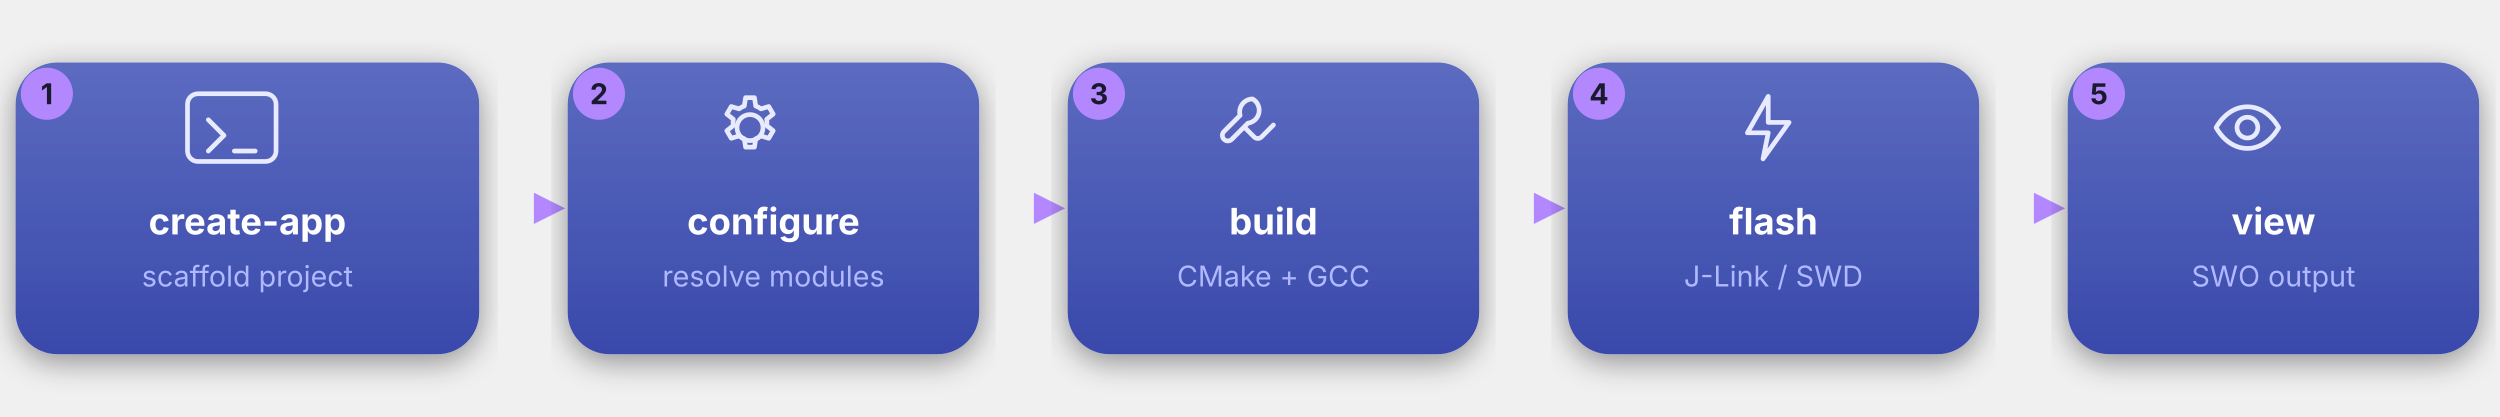
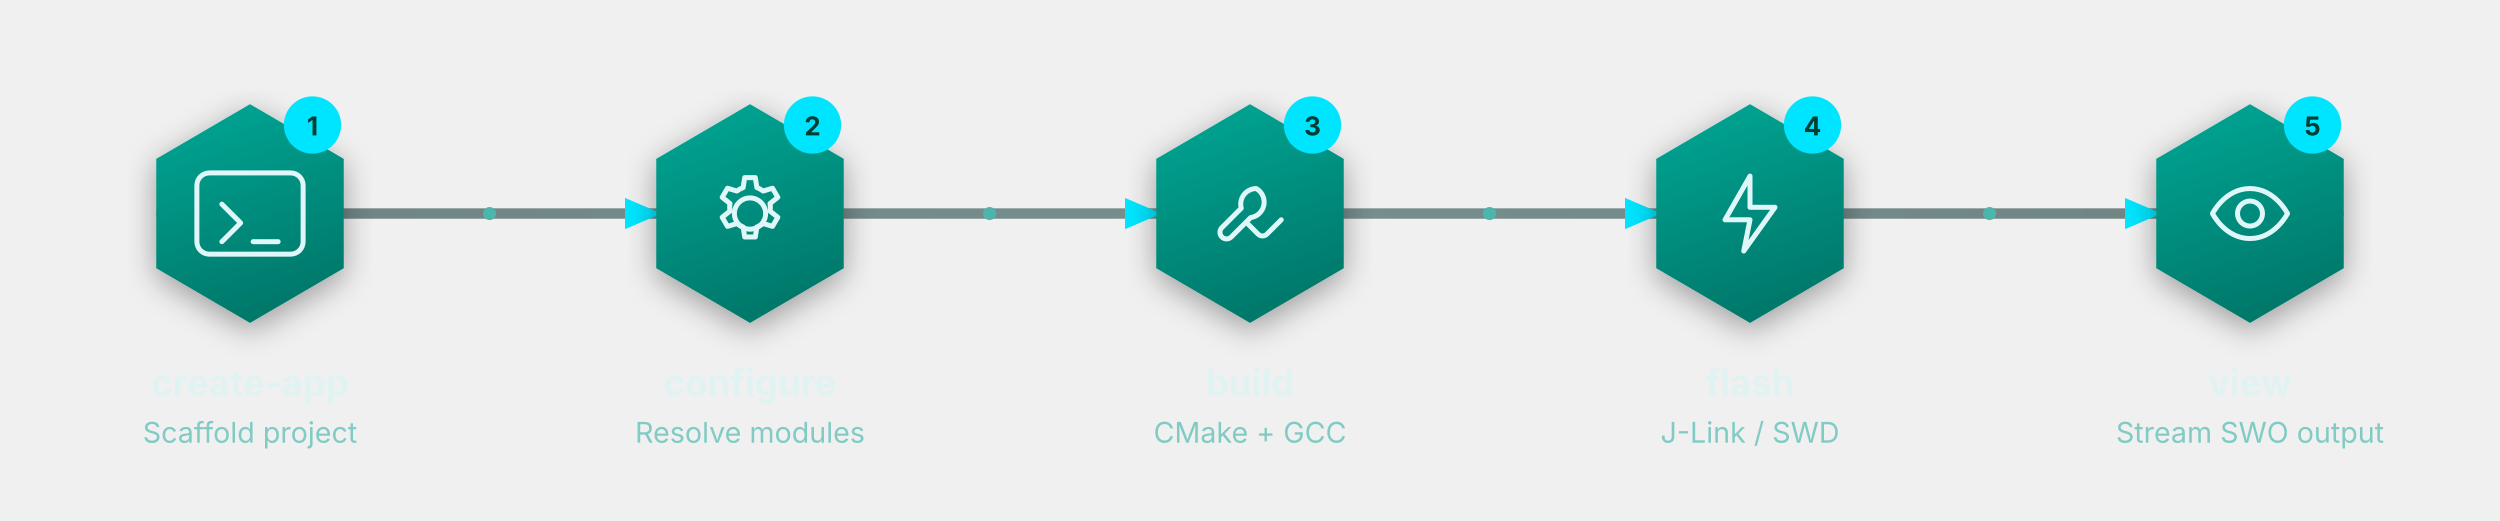
- <svg xmlns="http://www.w3.org/2000/svg" viewBox="0 0 960 160" fill="none">
+ <svg xmlns="http://www.w3.org/2000/svg" viewBox="0 0 960 200" fill="none">
  <defs>
-     <linearGradient id="arrow-grad-d" x1="0" y1="0" x2="1" y2="0">
-       <stop offset="0%" stop-color="#7c8aff" />
-       <stop offset="100%" stop-color="#b388ff" />
+     <linearGradient id="hex-d" x1="0" y1="0" x2="0.3" y2="1">
+       <stop offset="0%" stop-color="#00a896" />
+       <stop offset="100%" stop-color="#00796b" />
    </linearGradient>
-     <filter id="shadow-d" x="-4%" y="-10%" width="108%" height="130%">
-       <feDropShadow dx="0" dy="3" stdDeviation="6" flood-color="#000" flood-opacity="0.4" />
+     <linearGradient id="conn-d" x1="0" y1="0" x2="1" y2="0">
+       <stop offset="0%" stop-color="#4db6ac" />
+       <stop offset="100%" stop-color="#00e5ff" />
+     </linearGradient>
+     <linearGradient id="ribbon-d" x1="0" y1="0" x2="1" y2="0">
+       <stop offset="0%" stop-color="#1a3a3a" />
+       <stop offset="50%" stop-color="#264d4d" />
+       <stop offset="100%" stop-color="#1a3a3a" />
+     </linearGradient>
+     <filter id="sh-d" x="-15%" y="-10%" width="130%" height="130%">
+       <feDropShadow dx="0" dy="3" stdDeviation="6" flood-color="#000" flood-opacity="0.35" />
    </filter>
-     <linearGradient id="pill-d" x1="0" y1="0" x2="0" y2="1">
-       <stop offset="0%" stop-color="#5c6bc0" />
-       <stop offset="100%" stop-color="#3949ab" />
-     </linearGradient>
  </defs>
-   <line x1="186" y1="80" x2="205" y2="80" stroke="url(#arrow-grad-d)" stroke-width="2.5" stroke-linecap="round" />
-   <polygon points="205,74 217,80 205,86" fill="#b388ff" />
-   <line x1="378" y1="80" x2="397" y2="80" stroke="url(#arrow-grad-d)" stroke-width="2.5" stroke-linecap="round" />
-   <polygon points="397,74 409,80 397,86" fill="#b388ff" />
-   <line x1="570" y1="80" x2="589" y2="80" stroke="url(#arrow-grad-d)" stroke-width="2.5" stroke-linecap="round" />
-   <polygon points="589,74 601,80 589,86" fill="#b388ff" />
-   <line x1="762" y1="80" x2="781" y2="80" stroke="url(#arrow-grad-d)" stroke-width="2.5" stroke-linecap="round" />
-   <polygon points="781,74 793,80 781,86" fill="#b388ff" />
-   <g filter="url(#shadow-d)">
-     <rect x="6" y="24" width="178" height="112" rx="16" fill="url(#pill-d)" />
-     <g transform="translate(72,36)" fill="none" stroke="#e8eaff" stroke-width="1.8" stroke-linecap="round" stroke-linejoin="round">
-       <rect x="0" y="0" width="34" height="26" rx="4" />
-       <polyline points="8,10 14,16 8,22" />
-       <line x1="18" y1="22" x2="26" y2="22" />
-     </g>
-     <text x="95" y="90" text-anchor="middle" font-family="Inter,system-ui,sans-serif" font-weight="700" font-size="14" fill="#fff">create-app</text>
-     <text x="95" y="110" text-anchor="middle" font-family="Inter,system-ui,sans-serif" font-weight="400" font-size="11" fill="#b0b8ff">scaffold project</text>
+   <rect x="60" y="80" width="840" height="4" rx="2" fill="url(#ribbon-d)" opacity="0.6" />
+   <line x1="136" y1="82" x2="240" y2="82" stroke="url(#conn-d)" stroke-width="3" stroke-linecap="round" />
+   <polygon points="240,76 254,82 240,88" fill="#00e5ff" />
+   <circle cx="188" cy="82" r="2.5" fill="#4db6ac" />
+   <line x1="328" y1="82" x2="432" y2="82" stroke="url(#conn-d)" stroke-width="3" stroke-linecap="round" />
+   <polygon points="432,76 446,82 432,88" fill="#00e5ff" />
+   <circle cx="380" cy="82" r="2.5" fill="#4db6ac" />
+   <line x1="520" y1="82" x2="624" y2="82" stroke="url(#conn-d)" stroke-width="3" stroke-linecap="round" />
+   <polygon points="624,76 638,82 624,88" fill="#00e5ff" />
+   <circle cx="572" cy="82" r="2.5" fill="#4db6ac" />
+   <line x1="712" y1="82" x2="816" y2="82" stroke="url(#conn-d)" stroke-width="3" stroke-linecap="round" />
+   <polygon points="816,76 830,82 816,88" fill="#00e5ff" />
+   <circle cx="764" cy="82" r="2.5" fill="#4db6ac" />
+   <g filter="url(#sh-d)">
+     <path d="M96,40 L132,61 L132,103 L96,124 L60,103 L60,61Z" fill="url(#hex-d)" />
  </g>
-   <g filter="url(#shadow-d)">
-     <rect x="218" y="24" width="158" height="112" rx="16" fill="url(#pill-d)" />
-     <g transform="translate(275,36)" fill="none" stroke="#e8eaff" stroke-width="1.8" stroke-linecap="round" stroke-linejoin="round">
-       <circle cx="13" cy="13" r="5" />
-       <path d="M11.3 1.5h3.4l.5 3.2a7 7 0 012 1.1l3-.9 1.7 2.9-2.5 2a7 7 0 010 2.4l2.5 2-1.7 2.9-3-.9a7 7 0 01-2 1.1l-.5 3.2h-3.4l-.5-3.2a7 7 0 01-2-1.1l-3 .9-1.7-2.9 2.5-2a7 7 0 010-2.4l-2.5-2 1.7-2.9 3 .9a7 7 0 012-1.1z" />
-     </g>
-     <text x="297" y="90" text-anchor="middle" font-family="Inter,system-ui,sans-serif" font-weight="700" font-size="14" fill="#fff">configure</text>
-     <text x="297" y="110" text-anchor="middle" font-family="Inter,system-ui,sans-serif" font-weight="400" font-size="11" fill="#b0b8ff">resolve modules</text>
+   <g transform="translate(96,82) scale(1.2) translate(-17,-13)" fill="none" stroke="#e0f7fa" stroke-width="1.6" stroke-linecap="round" stroke-linejoin="round">
+     <rect x="0" y="0" width="34" height="26" rx="4" />
+     <polyline points="8,10 14,16 8,22" />
+     <line x1="18" y1="22" x2="26" y2="22" />
  </g>
-   <g filter="url(#shadow-d)">
-     <rect x="410" y="24" width="158" height="112" rx="16" fill="url(#pill-d)" />
-     <g transform="translate(467,36)" fill="none" stroke="#e8eaff" stroke-width="1.8" stroke-linecap="round" stroke-linejoin="round">
-       <path d="M14 2a5 5 0 00-4.8 6.3L3 14.5a2.1 2.1 0 103 3l6.2-6.2A5 5 0 0014 2z" />
-       <path d="M22 12l-4.6 4.6a2 2 0 01-2.8 0L11 13" />
-     </g>
-     <text x="489" y="90" text-anchor="middle" font-family="Inter,system-ui,sans-serif" font-weight="700" font-size="14" fill="#fff">build</text>
-     <text x="489" y="110" text-anchor="middle" font-family="Inter,system-ui,sans-serif" font-weight="400" font-size="11" fill="#b0b8ff">CMake + GCC</text>
+   <circle cx="120" cy="48" r="11" fill="#00e5ff" />
+   <text x="120" y="52" text-anchor="middle" font-family="Inter,system-ui,sans-serif" font-weight="700" font-size="10" fill="#003d33">1</text>
+   <text x="96" y="152" text-anchor="middle" font-family="Inter,system-ui,sans-serif" font-weight="700" font-size="14" fill="#e0f2f1">create-app</text>
+   <text x="96" y="170" text-anchor="middle" font-family="Inter,system-ui,sans-serif" font-weight="400" font-size="11" fill="#80cbc4">Scaffold project</text>
+   <g filter="url(#sh-d)">
+     <path d="M288,40 L324,61 L324,103 L288,124 L252,103 L252,61Z" fill="url(#hex-d)" />
  </g>
-   <g filter="url(#shadow-d)">
-     <rect x="602" y="24" width="158" height="112" rx="16" fill="url(#pill-d)" />
-     <g transform="translate(666,36)" fill="none" stroke="#e8eaff" stroke-width="1.8" stroke-linecap="round" stroke-linejoin="round">
-       <polygon points="13,1 5,15 13,15 11,25 21,11 13,11" />
-     </g>
-     <text x="681" y="90" text-anchor="middle" font-family="Inter,system-ui,sans-serif" font-weight="700" font-size="14" fill="#fff">flash</text>
-     <text x="681" y="110" text-anchor="middle" font-family="Inter,system-ui,sans-serif" font-weight="400" font-size="11" fill="#b0b8ff">J-Link / SWD</text>
+   <g transform="translate(288,82) scale(1.2) translate(-13,-13)" fill="none" stroke="#e0f7fa" stroke-width="1.6" stroke-linecap="round" stroke-linejoin="round">
+     <circle cx="13" cy="13" r="5" />
+     <path d="M11.3 1.5h3.4l.5 3.2a7 7 0 012 1.1l3-.9 1.7 2.9-2.5 2a7 7 0 010 2.4l2.5 2-1.7 2.9-3-.9a7 7 0 01-2 1.1l-.5 3.2h-3.4l-.5-3.2a7 7 0 01-2-1.1l-3 .9-1.7-2.9 2.5-2a7 7 0 010-2.4l-2.5-2 1.7-2.9 3 .9a7 7 0 012-1.1z" />
  </g>
-   <g filter="url(#shadow-d)">
-     <rect x="794" y="24" width="158" height="112" rx="16" fill="url(#pill-d)" />
-     <g transform="translate(849,36)" fill="none" stroke="#e8eaff" stroke-width="1.8" stroke-linecap="round" stroke-linejoin="round">
-       <path d="M2 13s4-8 12-8 12 8 12 8-4 8-12 8-12-8-12-8z" />
-       <circle cx="14" cy="13" r="4" />
-     </g>
-     <text x="873" y="90" text-anchor="middle" font-family="Inter,system-ui,sans-serif" font-weight="700" font-size="14" fill="#fff">view</text>
-     <text x="873" y="110" text-anchor="middle" font-family="Inter,system-ui,sans-serif" font-weight="400" font-size="11" fill="#b0b8ff">SWO output</text>
+   <circle cx="312" cy="48" r="11" fill="#00e5ff" />
+   <text x="312" y="52" text-anchor="middle" font-family="Inter,system-ui,sans-serif" font-weight="700" font-size="10" fill="#003d33">2</text>
+   <text x="288" y="152" text-anchor="middle" font-family="Inter,system-ui,sans-serif" font-weight="700" font-size="14" fill="#e0f2f1">configure</text>
+   <text x="288" y="170" text-anchor="middle" font-family="Inter,system-ui,sans-serif" font-weight="400" font-size="11" fill="#80cbc4">Resolve modules</text>
+   <g filter="url(#sh-d)">
+     <path d="M480,40 L516,61 L516,103 L480,124 L444,103 L444,61Z" fill="url(#hex-d)" />
  </g>
-   <circle cx="18" cy="36" r="10" fill="#b388ff" />
-   <text x="18" y="40" text-anchor="middle" font-family="Inter,system-ui,sans-serif" font-weight="700" font-size="11" fill="#1a1a2e">1</text>
-   <circle cx="230" cy="36" r="10" fill="#b388ff" />
-   <text x="230" y="40" text-anchor="middle" font-family="Inter,system-ui,sans-serif" font-weight="700" font-size="11" fill="#1a1a2e">2</text>
-   <circle cx="422" cy="36" r="10" fill="#b388ff" />
-   <text x="422" y="40" text-anchor="middle" font-family="Inter,system-ui,sans-serif" font-weight="700" font-size="11" fill="#1a1a2e">3</text>
-   <circle cx="614" cy="36" r="10" fill="#b388ff" />
-   <text x="614" y="40" text-anchor="middle" font-family="Inter,system-ui,sans-serif" font-weight="700" font-size="11" fill="#1a1a2e">4</text>
-   <circle cx="806" cy="36" r="10" fill="#b388ff" />
-   <text x="806" y="40" text-anchor="middle" font-family="Inter,system-ui,sans-serif" font-weight="700" font-size="11" fill="#1a1a2e">5</text>
+   <g transform="translate(480,82) scale(1.2) translate(-12,-10)" fill="none" stroke="#e0f7fa" stroke-width="1.6" stroke-linecap="round" stroke-linejoin="round">
+     <path d="M14 2a5 5 0 00-4.8 6.3L3 14.5a2.1 2.1 0 103 3l6.2-6.2A5 5 0 0014 2z" />
+     <path d="M22 12l-4.6 4.6a2 2 0 01-2.8 0L11 13" />
+   </g>
+   <circle cx="504" cy="48" r="11" fill="#00e5ff" />
+   <text x="504" y="52" text-anchor="middle" font-family="Inter,system-ui,sans-serif" font-weight="700" font-size="10" fill="#003d33">3</text>
+   <text x="480" y="152" text-anchor="middle" font-family="Inter,system-ui,sans-serif" font-weight="700" font-size="14" fill="#e0f2f1">build</text>
+   <text x="480" y="170" text-anchor="middle" font-family="Inter,system-ui,sans-serif" font-weight="400" font-size="11" fill="#80cbc4">CMake + GCC</text>
+   <g filter="url(#sh-d)">
+     <path d="M672,40 L708,61 L708,103 L672,124 L636,103 L636,61Z" fill="url(#hex-d)" />
+   </g>
+   <g transform="translate(672,82) scale(1.2) translate(-13,-13)" fill="none" stroke="#e0f7fa" stroke-width="1.6" stroke-linecap="round" stroke-linejoin="round">
+     <polygon points="13,1 5,15 13,15 11,25 21,11 13,11" />
+   </g>
+   <circle cx="696" cy="48" r="11" fill="#00e5ff" />
+   <text x="696" y="52" text-anchor="middle" font-family="Inter,system-ui,sans-serif" font-weight="700" font-size="10" fill="#003d33">4</text>
+   <text x="672" y="152" text-anchor="middle" font-family="Inter,system-ui,sans-serif" font-weight="700" font-size="14" fill="#e0f2f1">flash</text>
+   <text x="672" y="170" text-anchor="middle" font-family="Inter,system-ui,sans-serif" font-weight="400" font-size="11" fill="#80cbc4">J-Link / SWD</text>
+   <g filter="url(#sh-d)">
+     <path d="M864,40 L900,61 L900,103 L864,124 L828,103 L828,61Z" fill="url(#hex-d)" />
+   </g>
+   <g transform="translate(864,82) scale(1.2) translate(-14,-13)" fill="none" stroke="#e0f7fa" stroke-width="1.6" stroke-linecap="round" stroke-linejoin="round">
+     <path d="M2 13s4-8 12-8 12 8 12 8-4 8-12 8-12-8-12-8z" />
+     <circle cx="14" cy="13" r="4" />
+   </g>
+   <circle cx="888" cy="48" r="11" fill="#00e5ff" />
+   <text x="888" y="52" text-anchor="middle" font-family="Inter,system-ui,sans-serif" font-weight="700" font-size="10" fill="#003d33">5</text>
+   <text x="864" y="152" text-anchor="middle" font-family="Inter,system-ui,sans-serif" font-weight="700" font-size="14" fill="#e0f2f1">view</text>
+   <text x="864" y="170" text-anchor="middle" font-family="Inter,system-ui,sans-serif" font-weight="400" font-size="11" fill="#80cbc4">Stream SWO output</text>
</svg>
